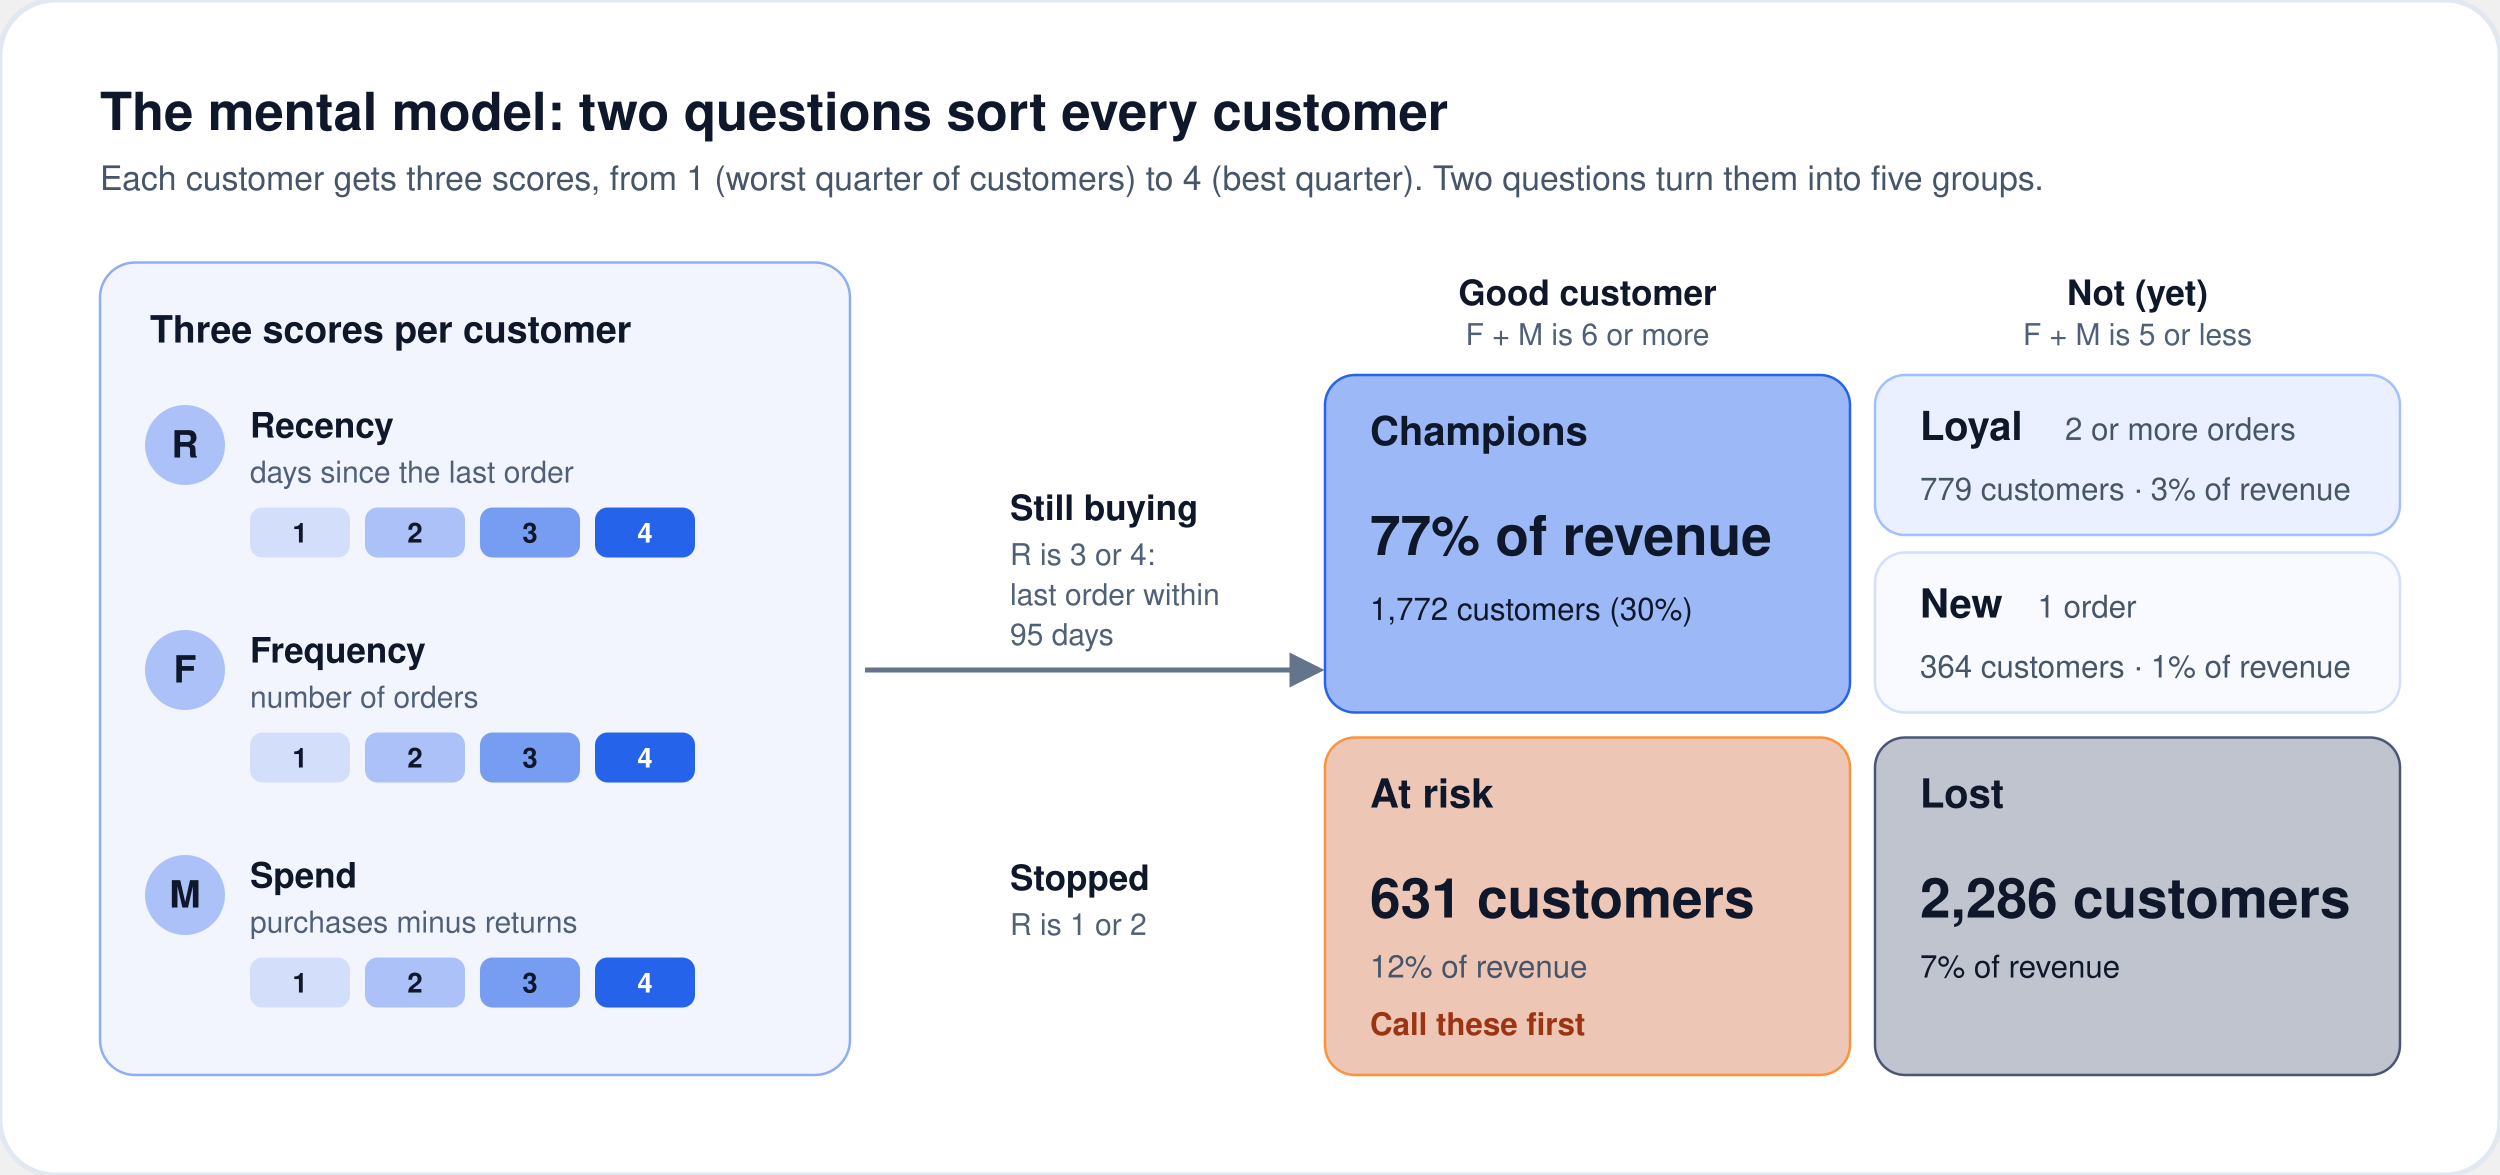
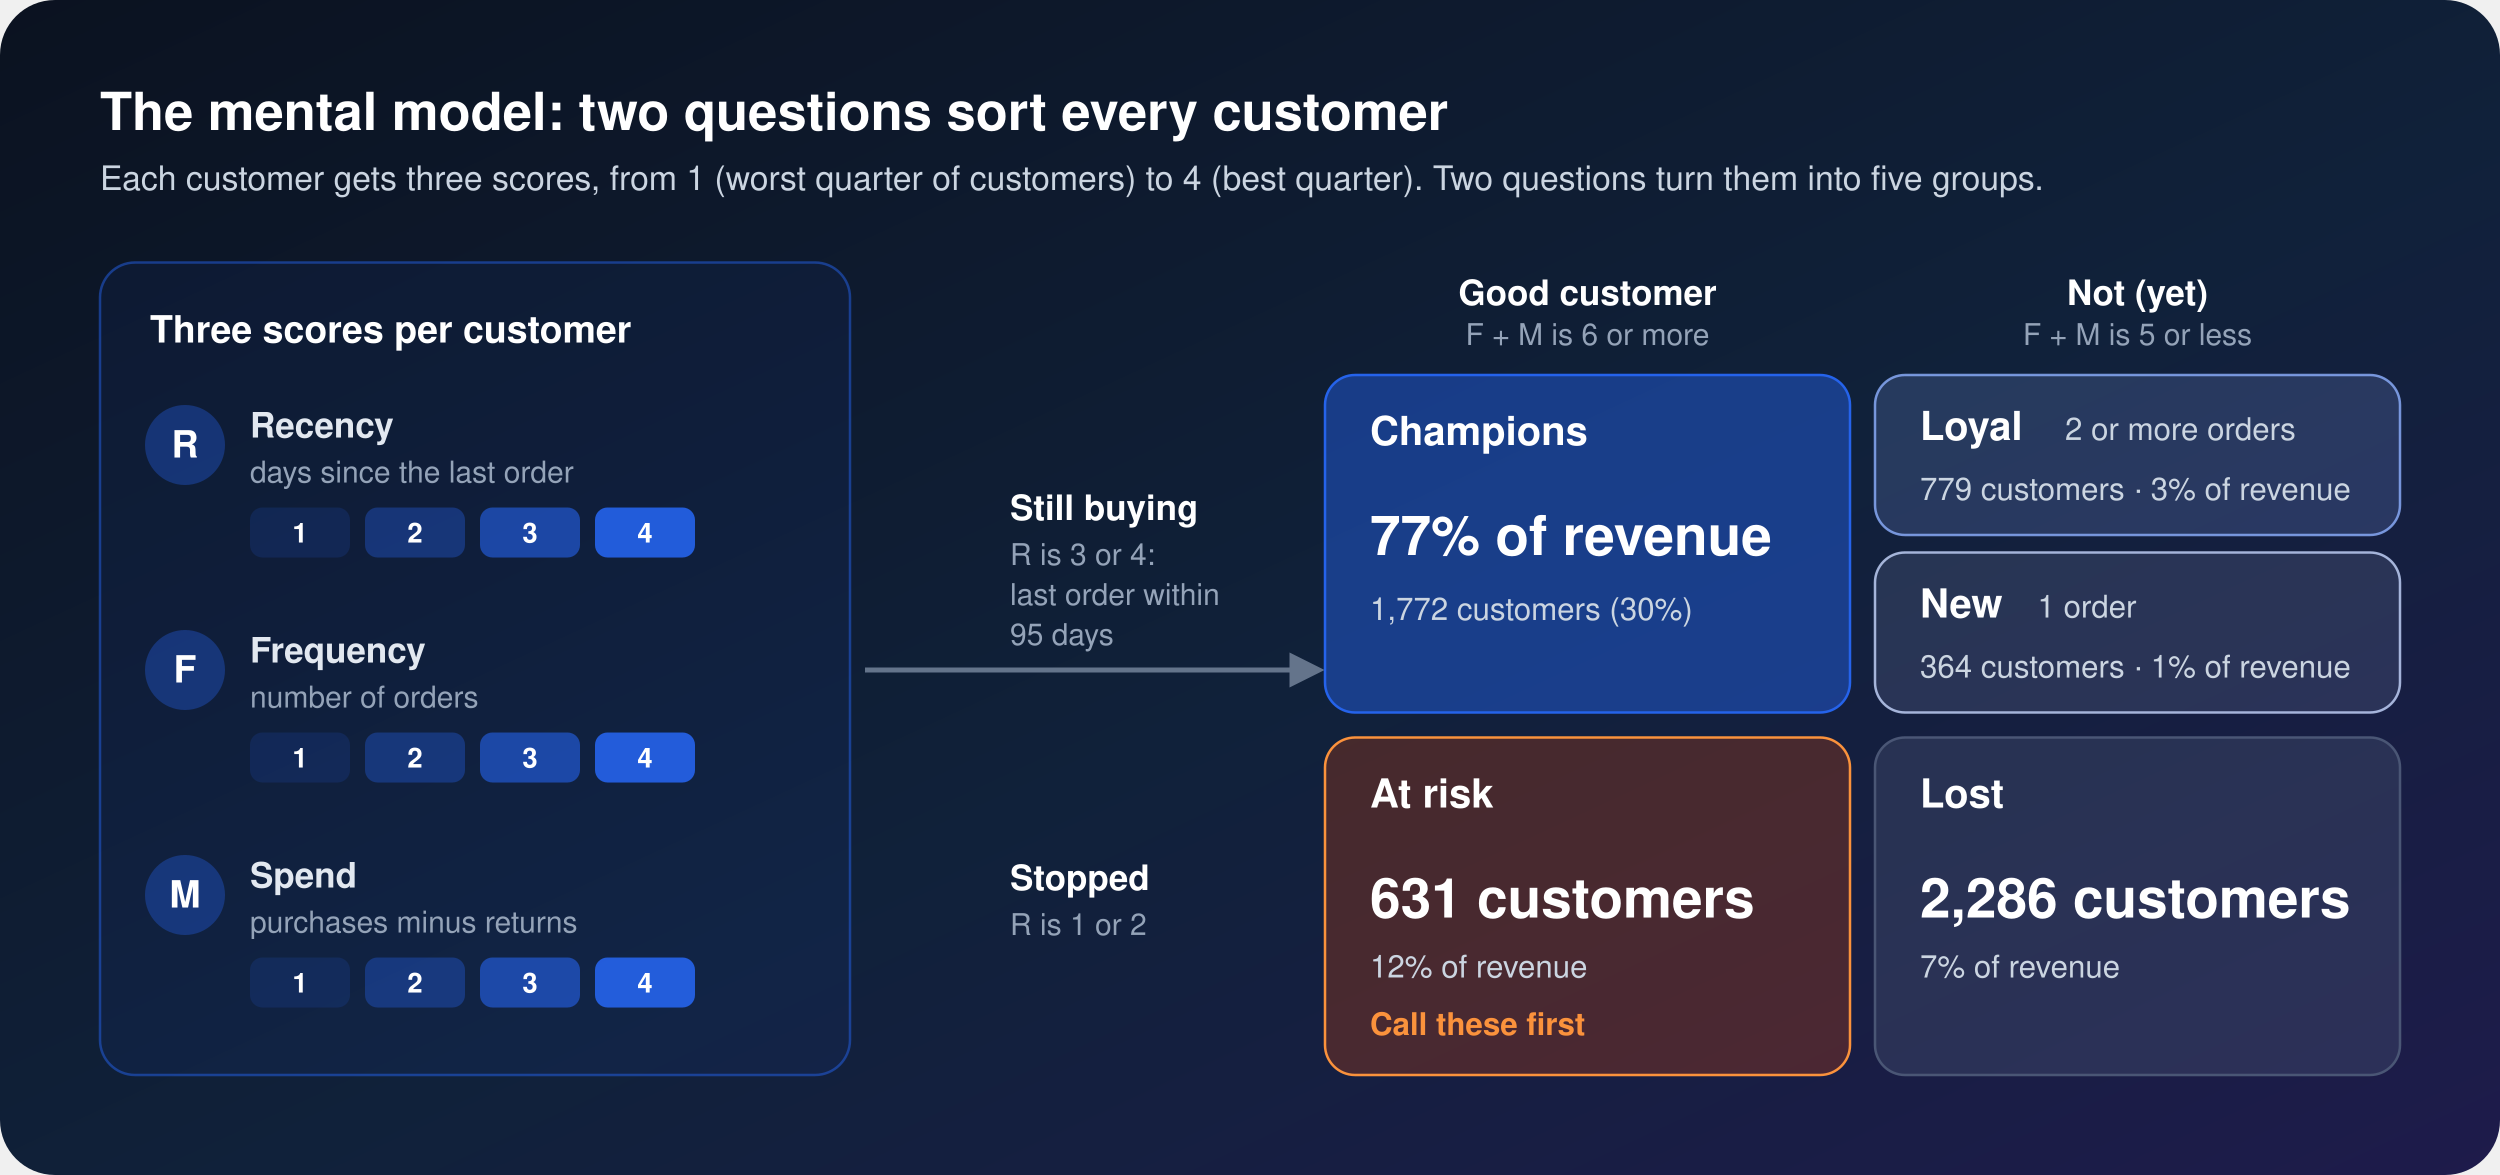
<svg xmlns="http://www.w3.org/2000/svg" viewBox="0 0 1000 470" width="1000" height="470" role="img" aria-label="The mental model: two questions sort every customer. Each customer gets a recency, frequency and spend score from 1 to 4. Still buying means a recency score of 3 or 4. A good customer has frequency plus spend of 6 or more. Champions, still buying and good: 1,772 customers, 30% of customers, 77% of revenue. Loyal, still buying with two or more orders: 779 customers, 3% of revenue. New, still buying with one order: 364 customers, 1% of revenue. At risk, good but stopped: 631 customers, 11% of customers, 12% of revenue, call these first. Lost, stopped and not good: 2,286 customers, 39% of customers, 7% of revenue.">
  <defs>
    <linearGradient id="bg" x1="0" y1="0" x2="1" y2="1">
-       <stop offset="0" stop-color="#FFFFFF" />
-       <stop offset="0.55" stop-color="#FFFFFF" />
-       <stop offset="1" stop-color="#FFFFFF" />
+       <stop offset="0" stop-color="#0B1220" />
+       <stop offset="0.55" stop-color="#10213A" />
+       <stop offset="1" stop-color="#1E1B4B" />
    </linearGradient>
    <marker id="arrow" viewBox="0 0 10 10" refX="8" refY="5" markerWidth="7" markerHeight="7" orient="auto">
      <path d="M0 0L10 5L0 10z" fill="#64748B" />
    </marker>
  </defs>
  <style>
    text { font-family: "Segoe UI", -apple-system, Helvetica, Arial, sans-serif; }
-     .title { font-size: 21px; font-weight: 700; fill: #0F172A; }
-     .sub { font-size: 13.5px; fill: #475569; }
-     .head { font-size: 15px; font-weight: 700; fill: #0F172A; }
-     .letter { font-size: 15px; font-weight: 700; fill: #0F172A; }
-     .name { font-size: 14px; font-weight: 700; fill: #0F172A; }
-     .note { font-size: 12px; fill: #506078; }
-     .pip { font-size: 11px; font-weight: 700; fill: #0F172A; }
-     .axis { font-size: 14px; font-weight: 700; fill: #0F172A; }
-     .rule { font-size: 12px; fill: #506078; }
-     .group { font-size: 16px; font-weight: 700; fill: #0F172A; }
-     .big { font-size: 22px; font-weight: 700; fill: #0F172A; }
-     .small { font-size: 12.5px; fill: #475569; }
-     .call { font-size: 12.5px; font-weight: 700; fill: #C2410C; }
+     .title { font-size: 21px; font-weight: 700; fill: #FFFFFF; }
+     .sub { font-size: 13.5px; fill: #CBD5E1; }
+     .head { font-size: 15px; font-weight: 700; fill: #FFFFFF; }
+     .letter { font-size: 15px; font-weight: 700; fill: #FFFFFF; }
+     .name { font-size: 14px; font-weight: 700; fill: #E2E8F0; }
+     .note { font-size: 12px; fill: #94A3B8; }
+     .pip { font-size: 11px; font-weight: 700; fill: #FFFFFF; }
+     .axis { font-size: 14px; font-weight: 700; fill: #FFFFFF; }
+     .rule { font-size: 12px; fill: #94A3B8; }
+     .group { font-size: 16px; font-weight: 700; fill: #FFFFFF; }
+     .big { font-size: 22px; font-weight: 700; fill: #FFFFFF; }
+     .small { font-size: 12.5px; fill: #CBD5E1; }
+     .call { font-size: 12.5px; font-weight: 700; fill: #FB923C; }
  </style>
-   <rect width="1000" height="470" rx="22" fill="url(#bg)" stroke="#E2E8F0" stroke-width="2" />
+   <rect width="1000" height="470" rx="22" fill="url(#bg)" />
  <text x="40" y="52" class="title">The mental model: two questions sort every customer</text>
  <text x="40" y="76" class="sub">Each customer gets three scores, from 1 (worst quarter of customers) to 4 (best quarter). Two questions turn them into five groups.</text>
  <rect x="40" y="105" width="300" height="325" rx="14" fill="#2563EB" fill-opacity="0.06" stroke="#2563EB" stroke-opacity="0.5" />
  <text x="60" y="137" class="head">Three scores per customer</text>
  <circle cx="74" cy="178" r="16" fill="#2563EB" fill-opacity="0.35" />
  <text x="74" y="183" class="letter" text-anchor="middle">R</text>
  <text x="100" y="175" class="name">Recency</text>
  <text x="100" y="193" class="note">days since the last order</text>
  <g transform="translate(100,203)">
    <rect width="40" height="20" rx="5" fill="#2563EB" fill-opacity="0.15" />
    <text x="20" y="14" class="pip" text-anchor="middle">1</text>
    <rect x="46" width="40" height="20" rx="5" fill="#2563EB" fill-opacity="0.35" />
    <text x="66" y="14" class="pip" text-anchor="middle">2</text>
    <rect x="92" width="40" height="20" rx="5" fill="#2563EB" fill-opacity="0.6" />
    <text x="112" y="14" class="pip" text-anchor="middle">3</text>
-     <rect x="138" width="40" height="20" rx="5" fill="#2563EB" fill-opacity="1" />
-     <text x="158" y="14" class="pip" text-anchor="middle" style="fill: rgb(255, 255, 255);">4</text>
+     <rect x="138" width="40" height="20" rx="5" fill="#2563EB" fill-opacity="0.9" />
+     <text x="158" y="14" class="pip" text-anchor="middle">4</text>
  </g>
  <circle cx="74" cy="268" r="16" fill="#2563EB" fill-opacity="0.35" />
  <text x="74" y="273" class="letter" text-anchor="middle">F</text>
  <text x="100" y="265" class="name">Frequency</text>
  <text x="100" y="283" class="note">number of orders</text>
  <g transform="translate(100,293)">
    <rect width="40" height="20" rx="5" fill="#2563EB" fill-opacity="0.15" />
    <text x="20" y="14" class="pip" text-anchor="middle">1</text>
    <rect x="46" width="40" height="20" rx="5" fill="#2563EB" fill-opacity="0.35" />
    <text x="66" y="14" class="pip" text-anchor="middle">2</text>
    <rect x="92" width="40" height="20" rx="5" fill="#2563EB" fill-opacity="0.6" />
    <text x="112" y="14" class="pip" text-anchor="middle">3</text>
-     <rect x="138" width="40" height="20" rx="5" fill="#2563EB" fill-opacity="1" />
-     <text x="158" y="14" class="pip" text-anchor="middle" style="fill: rgb(255, 255, 255);">4</text>
+     <rect x="138" width="40" height="20" rx="5" fill="#2563EB" fill-opacity="0.9" />
+     <text x="158" y="14" class="pip" text-anchor="middle">4</text>
  </g>
  <circle cx="74" cy="358" r="16" fill="#2563EB" fill-opacity="0.35" />
  <text x="74" y="363" class="letter" text-anchor="middle">M</text>
  <text x="100" y="355" class="name">Spend</text>
  <text x="100" y="373" class="note">purchases minus returns</text>
  <g transform="translate(100,383)">
    <rect width="40" height="20" rx="5" fill="#2563EB" fill-opacity="0.15" />
    <text x="20" y="14" class="pip" text-anchor="middle">1</text>
    <rect x="46" width="40" height="20" rx="5" fill="#2563EB" fill-opacity="0.35" />
    <text x="66" y="14" class="pip" text-anchor="middle">2</text>
    <rect x="92" width="40" height="20" rx="5" fill="#2563EB" fill-opacity="0.6" />
    <text x="112" y="14" class="pip" text-anchor="middle">3</text>
-     <rect x="138" width="40" height="20" rx="5" fill="#2563EB" fill-opacity="1" />
-     <text x="158" y="14" class="pip" text-anchor="middle" style="fill: rgb(255, 255, 255);">4</text>
+     <rect x="138" width="40" height="20" rx="5" fill="#2563EB" fill-opacity="0.9" />
+     <text x="158" y="14" class="pip" text-anchor="middle">4</text>
  </g>
  <path d="M346 268H527" stroke="#64748B" stroke-width="2" fill="none" marker-end="url(#arrow)" />
  <text x="635" y="122" class="axis" text-anchor="middle">Good customer</text>
  <text x="635" y="138" class="rule" text-anchor="middle">F + M is 6 or more</text>
  <text x="855" y="122" class="axis" text-anchor="middle">Not (yet)</text>
  <text x="855" y="138" class="rule" text-anchor="middle">F + M is 5 or less</text>
  <text x="404" y="208" class="axis">Still buying</text>
  <text x="404" y="226" class="rule">R is 3 or 4:</text>
  <text x="404" y="242" class="rule">last order within</text>
  <text x="404" y="258" class="rule">95 days</text>
  <text x="404" y="356" class="axis">Stopped</text>
  <text x="404" y="374" class="rule">R is 1 or 2</text>
  <rect x="530" y="150" width="210" height="135" rx="12" fill="#2563EB" fill-opacity="0.45" stroke="#2563EB" />
  <text x="548" y="178" class="group">Champions</text>
  <text x="548" y="222" class="big">77% of revenue</text>
-   <text x="548" y="248" class="small" style="fill: rgb(15, 23, 42);">1,772 customers (30%)</text>
+   <text x="548" y="248" class="small">1,772 customers (30%)</text>
  <rect x="750" y="150" width="210" height="64" rx="12" fill="#8DB0FF" fill-opacity="0.18" stroke="#8DB0FF" stroke-opacity="0.8" />
  <text x="768" y="176" class="group">Loyal</text>
  <text x="826" y="176" class="small">2 or more orders</text>
  <text x="768" y="200" class="small">779 customers · 3% of revenue</text>
  <rect x="750" y="221" width="210" height="64" rx="12" fill="#C7D7FE" fill-opacity="0.12" stroke="#C7D7FE" stroke-opacity="0.8" />
  <text x="768" y="247" class="group">New</text>
  <text x="815" y="247" class="small">1 order</text>
  <text x="768" y="271" class="small">364 customers · 1% of revenue</text>
  <rect x="530" y="295" width="210" height="135" rx="12" fill="#C2410C" fill-opacity="0.3" stroke="#FB923C" />
  <text x="548" y="323" class="group">At risk</text>
  <text x="548" y="367" class="big">631 customers</text>
  <text x="548" y="391" class="small">12% of revenue</text>
-   <text x="548" y="414" class="call" style="fill: #9A3412;">Call these first</text>
+   <text x="548" y="414" class="call">Call these first</text>
  <rect x="750" y="295" width="210" height="135" rx="12" fill="#4A5675" fill-opacity="0.35" stroke="#4A5675" />
  <text x="768" y="323" class="group">Lost</text>
  <text x="768" y="367" class="big">2,286 customers</text>
-   <text x="768" y="391" class="small" style="fill: rgb(15, 23, 42);">7% of revenue</text>
+   <text x="768" y="391" class="small">7% of revenue</text>
</svg>
